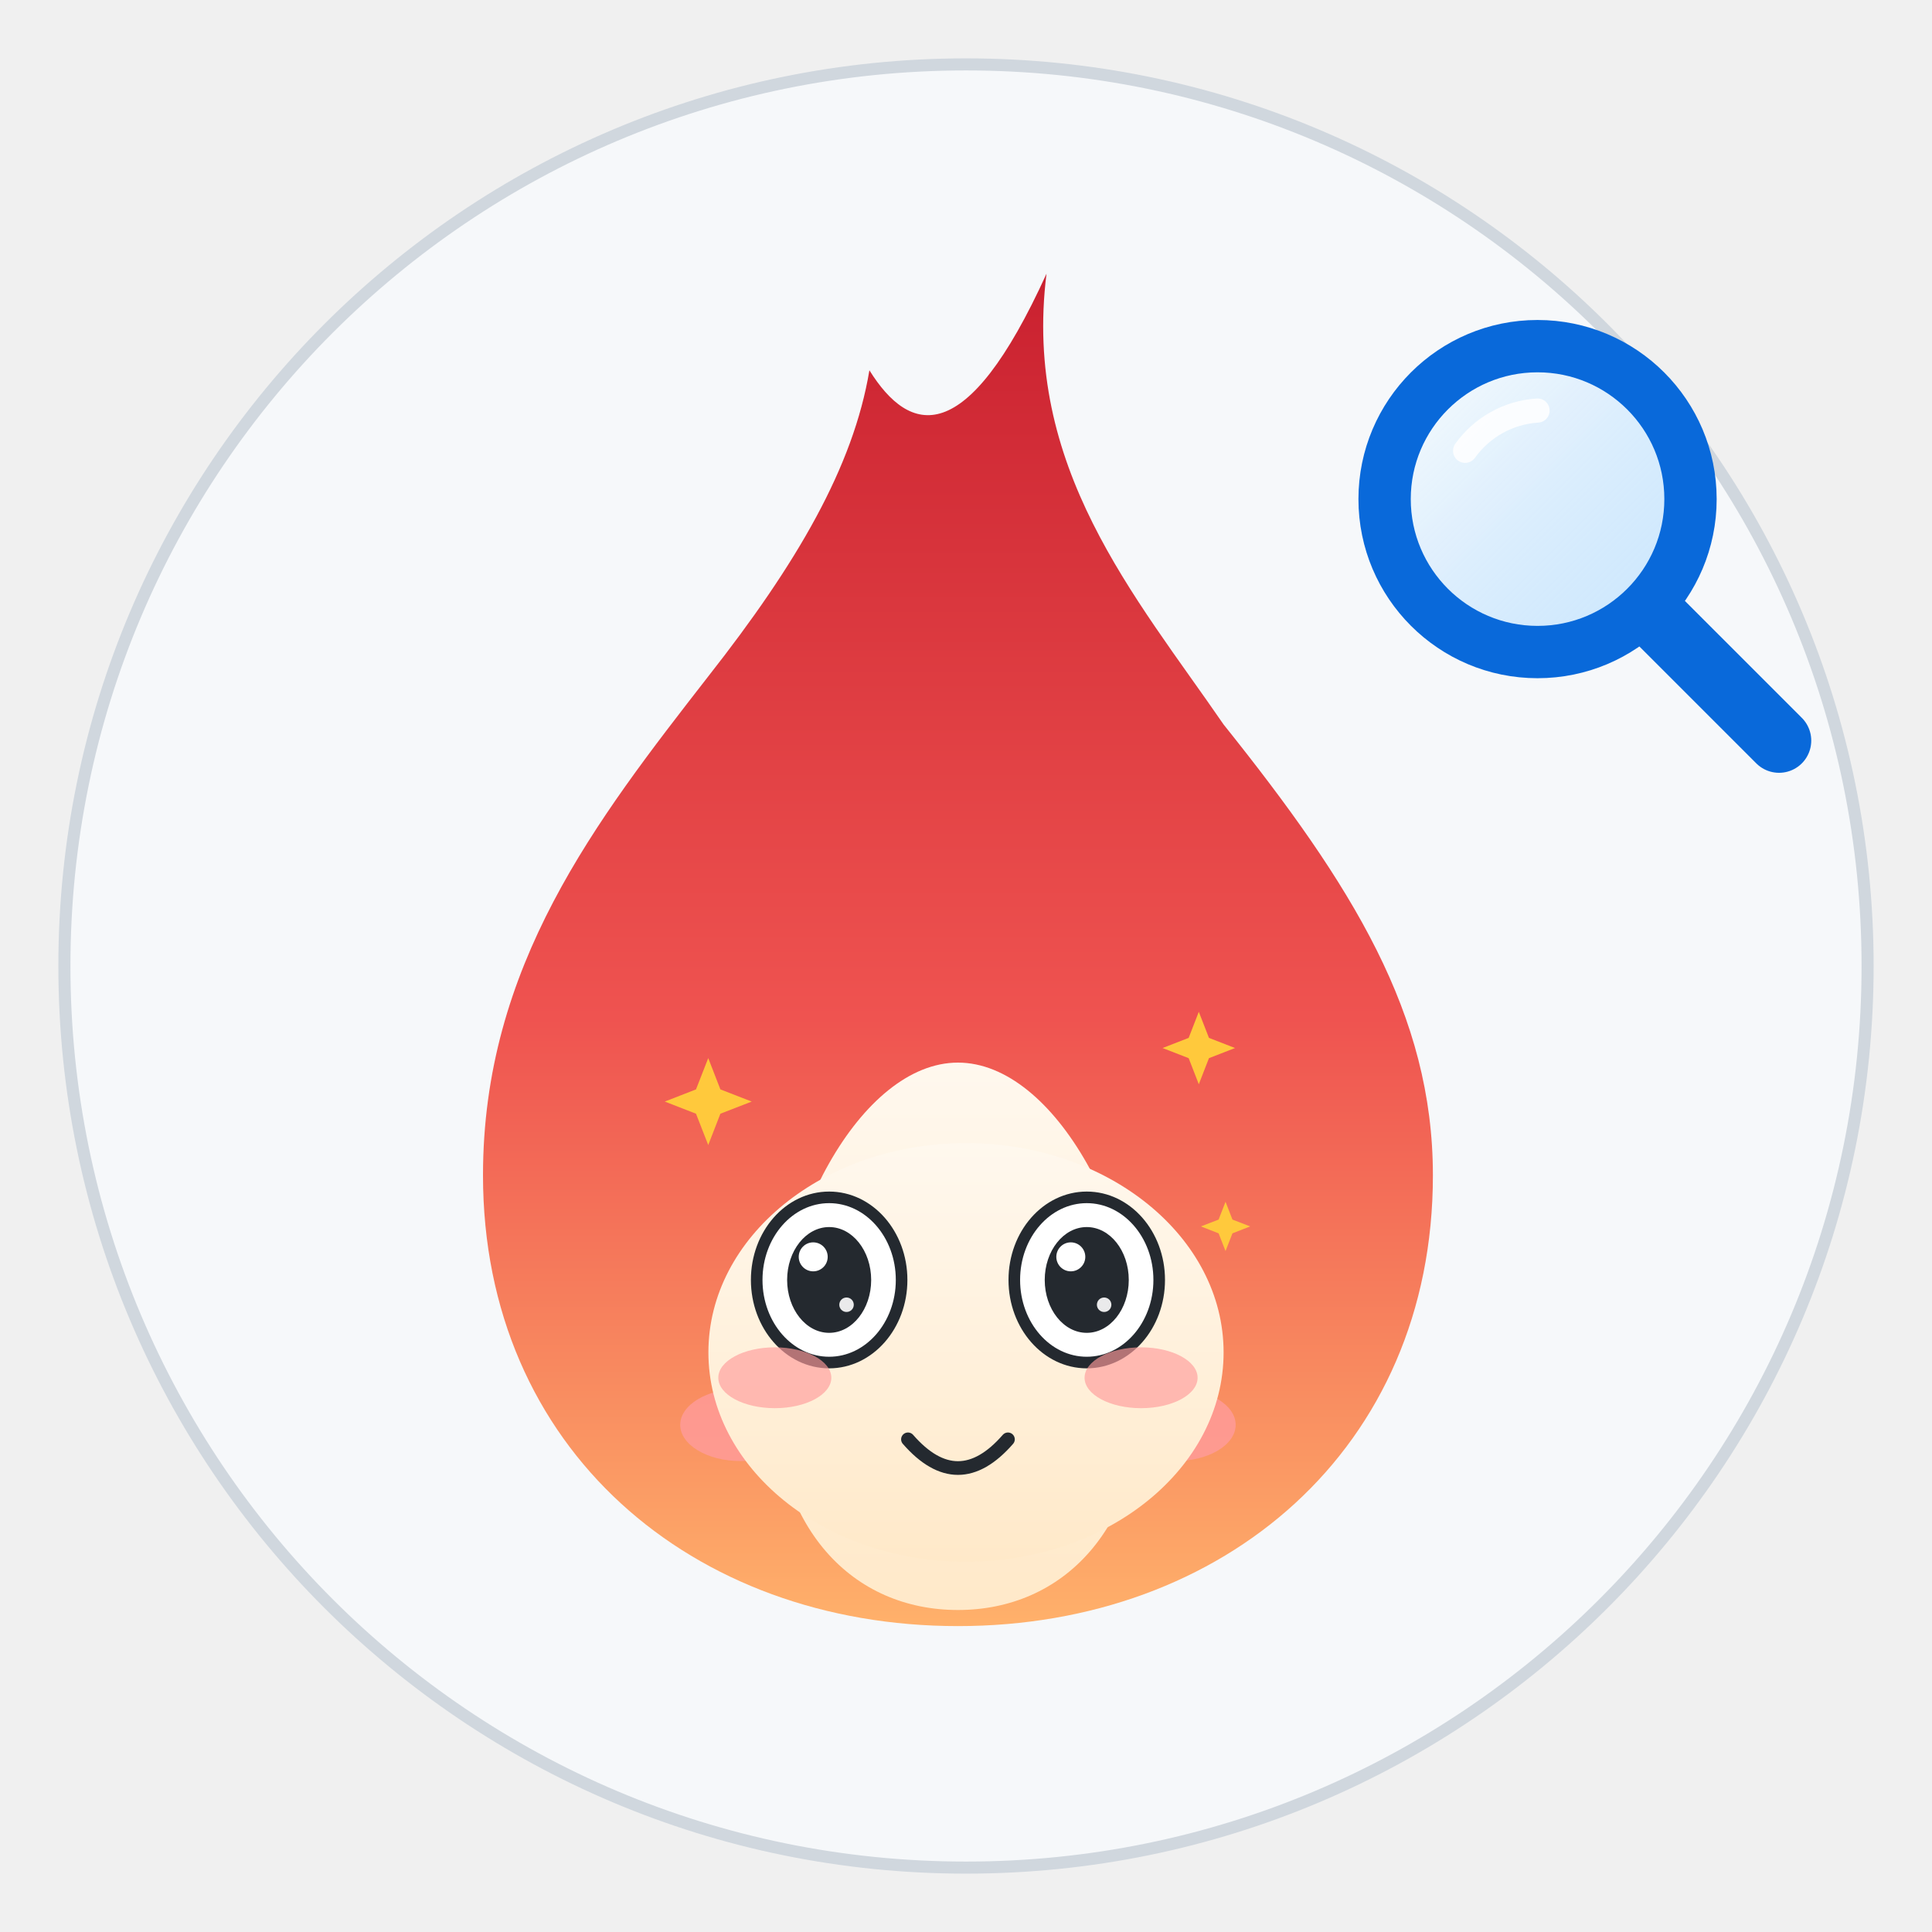
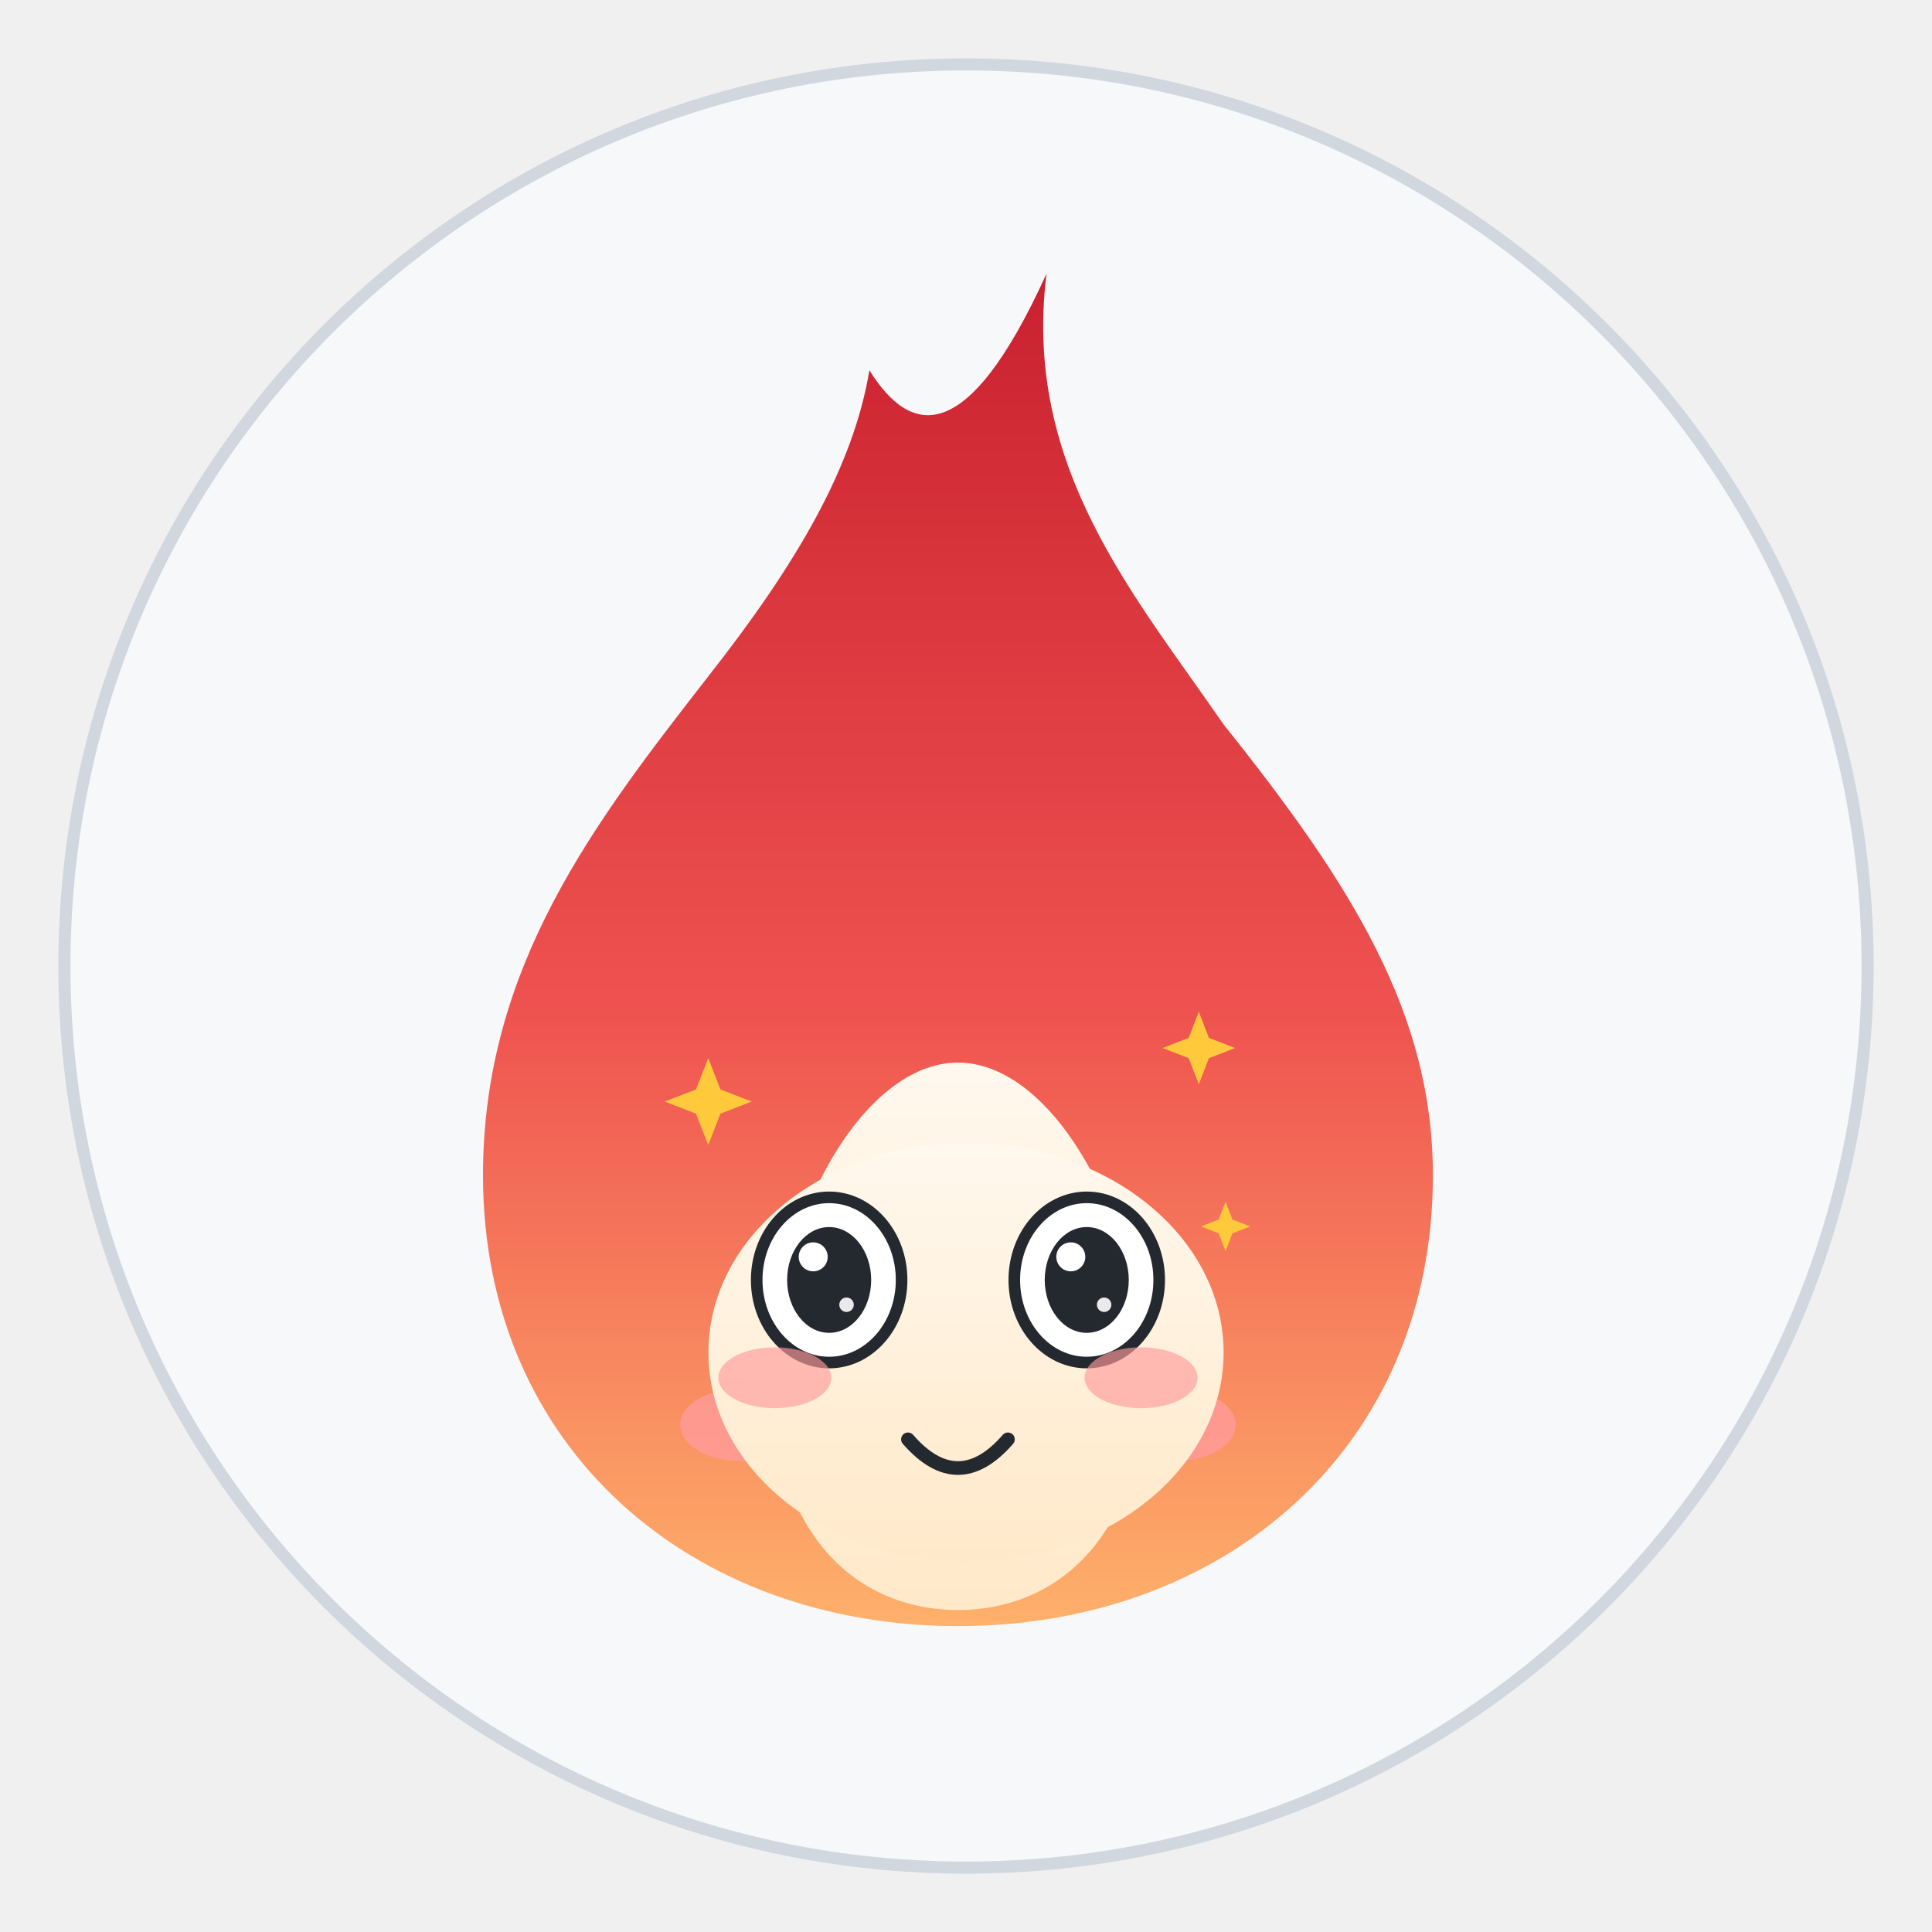
<svg xmlns="http://www.w3.org/2000/svg" viewBox="0 0 240 240" width="240" height="240" role="img" aria-label="焰焰 · 卖萌 Cute">
  <style>
.ex-motion { animation: ex-hop 1.5s ease-in-out infinite; transform-box: fill-box; transform-origin: 50% 50%; }
.ex-anim-tear { animation: ex-tear 1.8s ease-in infinite; transform-box: fill-box; transform-origin: center; }
.ex-anim-sweat { animation: ex-tear 1.5s ease-in infinite; transform-box: fill-box; transform-origin: center; }
.ex-anim-heart { animation: ex-heart 2.2s ease-out infinite; transform-box: fill-box; transform-origin: center; }
.ex-anim-spark { animation: ex-spark 1.9s ease-in-out infinite; transform-box: fill-box; transform-origin: center; }
.ex-anim-rain { animation: ex-rain 1.4s linear infinite; transform-box: fill-box; transform-origin: center; }
.ex-anim-confetti { animation: ex-confetti 2.4s linear infinite; transform-box: fill-box; transform-origin: center; }
.ex-anim-pulse { animation: ex-pulse 1.6s ease-in-out infinite; transform-box: fill-box; transform-origin: center; }
.ex-anim-knock { animation: ex-knock 0.55s ease-in-out infinite; transform-box: fill-box; transform-origin: center; }
.ex-anim-knockline { animation: ex-knockline 0.55s ease-out infinite; transform-box: fill-box; transform-origin: center; }
.ex-anim-palm { animation: ex-palm 0.9s ease-in-out infinite; transform-box: fill-box; transform-origin: center; }
.ex-anim-steam { animation: ex-steam 1.8s ease-out infinite; transform-box: fill-box; transform-origin: center; }
.ex-anim-shock { animation: ex-shock 0.5s ease-in-out infinite; transform-box: fill-box; transform-origin: center; }
.ex-anim-please { animation: ex-please 1.4s ease-in-out infinite; transform-box: fill-box; transform-origin: center; }
.ex-anim-drift { animation: ex-drift 4.5s ease-in-out infinite; transform-box: fill-box; transform-origin: center; }
@keyframes ex-hop { 0%,100% { transform: translateY(0) rotate(0); } 50% { transform: translateY(-2.88px) rotate(2deg); } }
@keyframes ex-tear { 0% { transform: translateY(0); opacity: 0; } 18% { opacity: 1; } 100% { transform: translateY(9.9px); opacity: 0; } }
@keyframes ex-heart { 0% { transform: translateY(0) scale(.65); opacity: 0; } 20% { opacity: 1; } 100% { transform: translateY(-16.2px) scale(1.15); opacity: 0; } }
@keyframes ex-spark { 0%,100% { transform: scale(.6) rotate(0deg); opacity: .3; } 50% { transform: scale(1.15) rotate(25deg); opacity: 1; } }
@keyframes ex-rain { 0% { transform: translateY(0); opacity: 0; } 20% { opacity: 1; } 100% { transform: translateY(10.8px); opacity: 0; } }
@keyframes ex-confetti { 0% { transform: translateY(-4px) rotate(0deg); opacity: 1; } 100% { transform: translateY(14.4px) rotate(200deg); opacity: 0; } }
@keyframes ex-pulse { 0%,100% { transform: scale(1); opacity: .35; } 50% { transform: scale(1.18); opacity: .7; } }
@keyframes ex-knock { 0%,100% { transform: translateX(4.05px); } 35% { transform: translateX(0); } }
@keyframes ex-knockline { 0%,100% { transform: scaleX(.6); opacity: .35; } 35% { transform: scaleX(1); opacity: 1; } }
@keyframes ex-palm { 0%,100% { transform: translateY(0) rotate(0deg); } 50% { transform: translateY(-1.08px) rotate(-4deg); } }
@keyframes ex-steam { 0% { transform: translateY(0); opacity: .7; } 100% { transform: translateY(-8.1px); opacity: 0; } }
@keyframes ex-shock { 0%,100% { transform: scaleX(.7); opacity: .4; } 50% { transform: scaleX(1.25); opacity: 1; } }
@keyframes ex-please { 0%,100% { transform: translateY(0); } 50% { transform: translateY(-1.62px); } }
@keyframes ex-drift { 0%,100% { transform: translateY(0); } 50% { transform: translateY(-1.8px); } }
@media (prefers-reduced-motion: reduce) {
  .ex-motion, [class*="ex-anim-"] { animation: none !important; }
}
</style>
  <g class="ex-motion ex-cute">
    <g class="ex-base">
      <defs>
        <linearGradient id="flame" x1="0" y1="1" x2="0" y2="0">
          <stop offset="0" stop-color="#ffb26b" />
          <stop offset="0.45" stop-color="#ef5350" />
          <stop offset="1" stop-color="#c9202f" />
        </linearGradient>
        <linearGradient id="core" x1="0" y1="1" x2="0" y2="0">
          <stop offset="0" stop-color="#ffe9c9" />
          <stop offset="1" stop-color="#fff8ee" />
        </linearGradient>
-         <linearGradient id="lens" x1="0" y1="0" x2="1" y2="1">
-           <stop offset="0" stop-color="#ffffff" stop-opacity="0.75" />
-           <stop offset="1" stop-color="#96d0ff" stop-opacity="0.45" />
-         </linearGradient>
      </defs>
      <circle cx="120" cy="120" r="112" fill="#f6f8fa" stroke="#d0d7de" stroke-width="1.5" />
      <path d="M130 34            C 127 58 141 74 152 90            C 168 110 178 126 178 146            C 178 180 152 202 119 202            C 86 202 60 180 60 146            C 60 120 74 102 88 84            C 99 70 106 58 108 46            C 113 54 120 56 130 34 Z" fill="url(#flame)" />
      <path d="M119 132            C 131 132 142 152 142 172            C 142 190 132 200 119 200            C 106 200 96 190 96 172            C 96 152 107 132 119 132 Z" fill="url(#core)" />
      <ellipse cx="92" cy="177" rx="7.5" ry="4.5" fill="#ff9b9b" opacity="0.8" />
      <ellipse cx="146" cy="177" rx="7.5" ry="4.5" fill="#ff9b9b" opacity="0.8" />
      <circle cx="103" cy="159" r="9" fill="#ffffff" />
      <circle cx="135" cy="159" r="9" fill="#ffffff" />
      <circle cx="103" cy="160" r="4.8" fill="#24292f" />
      <circle cx="135" cy="160" r="4.8" fill="#24292f" />
      <circle cx="101" cy="157.5" r="1.7" fill="#ffffff" />
      <circle cx="133" cy="157.5" r="1.7" fill="#ffffff" />
      <path d="M110 174 Q119 183 128 174" fill="none" stroke="#24292f" stroke-width="2.6" stroke-linecap="round" />
-       <line x1="205" y1="76" x2="221" y2="92" stroke="#0969da" stroke-width="8" stroke-linecap="round" />
-       <circle cx="191" cy="62" r="19" fill="url(#lens)" stroke="#0969da" stroke-width="6.5" />
-       <path d="M182 56 a 12 12 0 0 1 9 -5" fill="none" stroke="#ffffff" stroke-width="3" stroke-linecap="round" opacity="0.85" />
    </g>
    <g class="ex-face">
      <ellipse cx="120" cy="168" rx="32" ry="26" fill="url(#core)" />
      <ellipse cx="103" cy="159" rx="9" ry="10.26" fill="#FFFFFF" stroke="#24292F" stroke-width="1.44" />
      <ellipse cx="103" cy="159" rx="5.22" ry="6.57" fill="#24292F" />
      <circle cx="101.02" cy="156.13" r="1.8" fill="#FFFFFF" />
      <circle cx="105.16" cy="162.08" r="0.9" fill="#FFFFFF" opacity=".9" />
      <ellipse cx="135" cy="159" rx="9" ry="10.26" fill="#FFFFFF" stroke="#24292F" stroke-width="1.44" />
      <ellipse cx="135" cy="159" rx="5.22" ry="6.57" fill="#24292F" />
      <circle cx="133.02" cy="156.13" r="1.8" fill="#FFFFFF" />
      <circle cx="137.16" cy="162.08" r="0.9" fill="#FFFFFF" opacity=".9" />
      <path d="M 112.79,178.8 Q 119,185.93 125.21,178.8" fill="none" stroke="#24292F" stroke-width="1.7" stroke-linecap="round" />
      <ellipse class="ex-anim-pulse" cx="96.25" cy="171.15" rx="7.02" ry="3.78" fill="#FF9B9B" opacity="0.65" />
      <ellipse class="ex-anim-pulse" cx="141.75" cy="171.15" rx="7.02" ry="3.78" fill="#FF9B9B" opacity="0.65" />
      <path class="ex-anim-spark" style="animation-delay:0.0s" d="M 87.98,131.44 L 89.49,135.33 L 93.38,136.84 L 89.49,138.35 L 87.98,142.24 L 86.46,138.35 L 82.58,136.84 L 86.46,135.33 Z" fill="#FFC93C" />
      <path class="ex-anim-spark" style="animation-delay:0.4s" d="M 148.92,125.69 L 150.18,128.93 L 153.42,130.19 L 150.18,131.45 L 148.92,134.69 L 147.66,131.45 L 144.42,130.19 L 147.66,128.93 Z" fill="#FFC93C" />
      <path class="ex-anim-spark" style="animation-delay:0.8s" d="M 152.24,149.29 L 153.1,151.5 L 155.3,152.35 L 153.1,153.21 L 152.24,155.41 L 151.38,153.21 L 149.18,152.35 L 151.38,151.5 Z" fill="#FFC93C" />
    </g>
  </g>
</svg>
